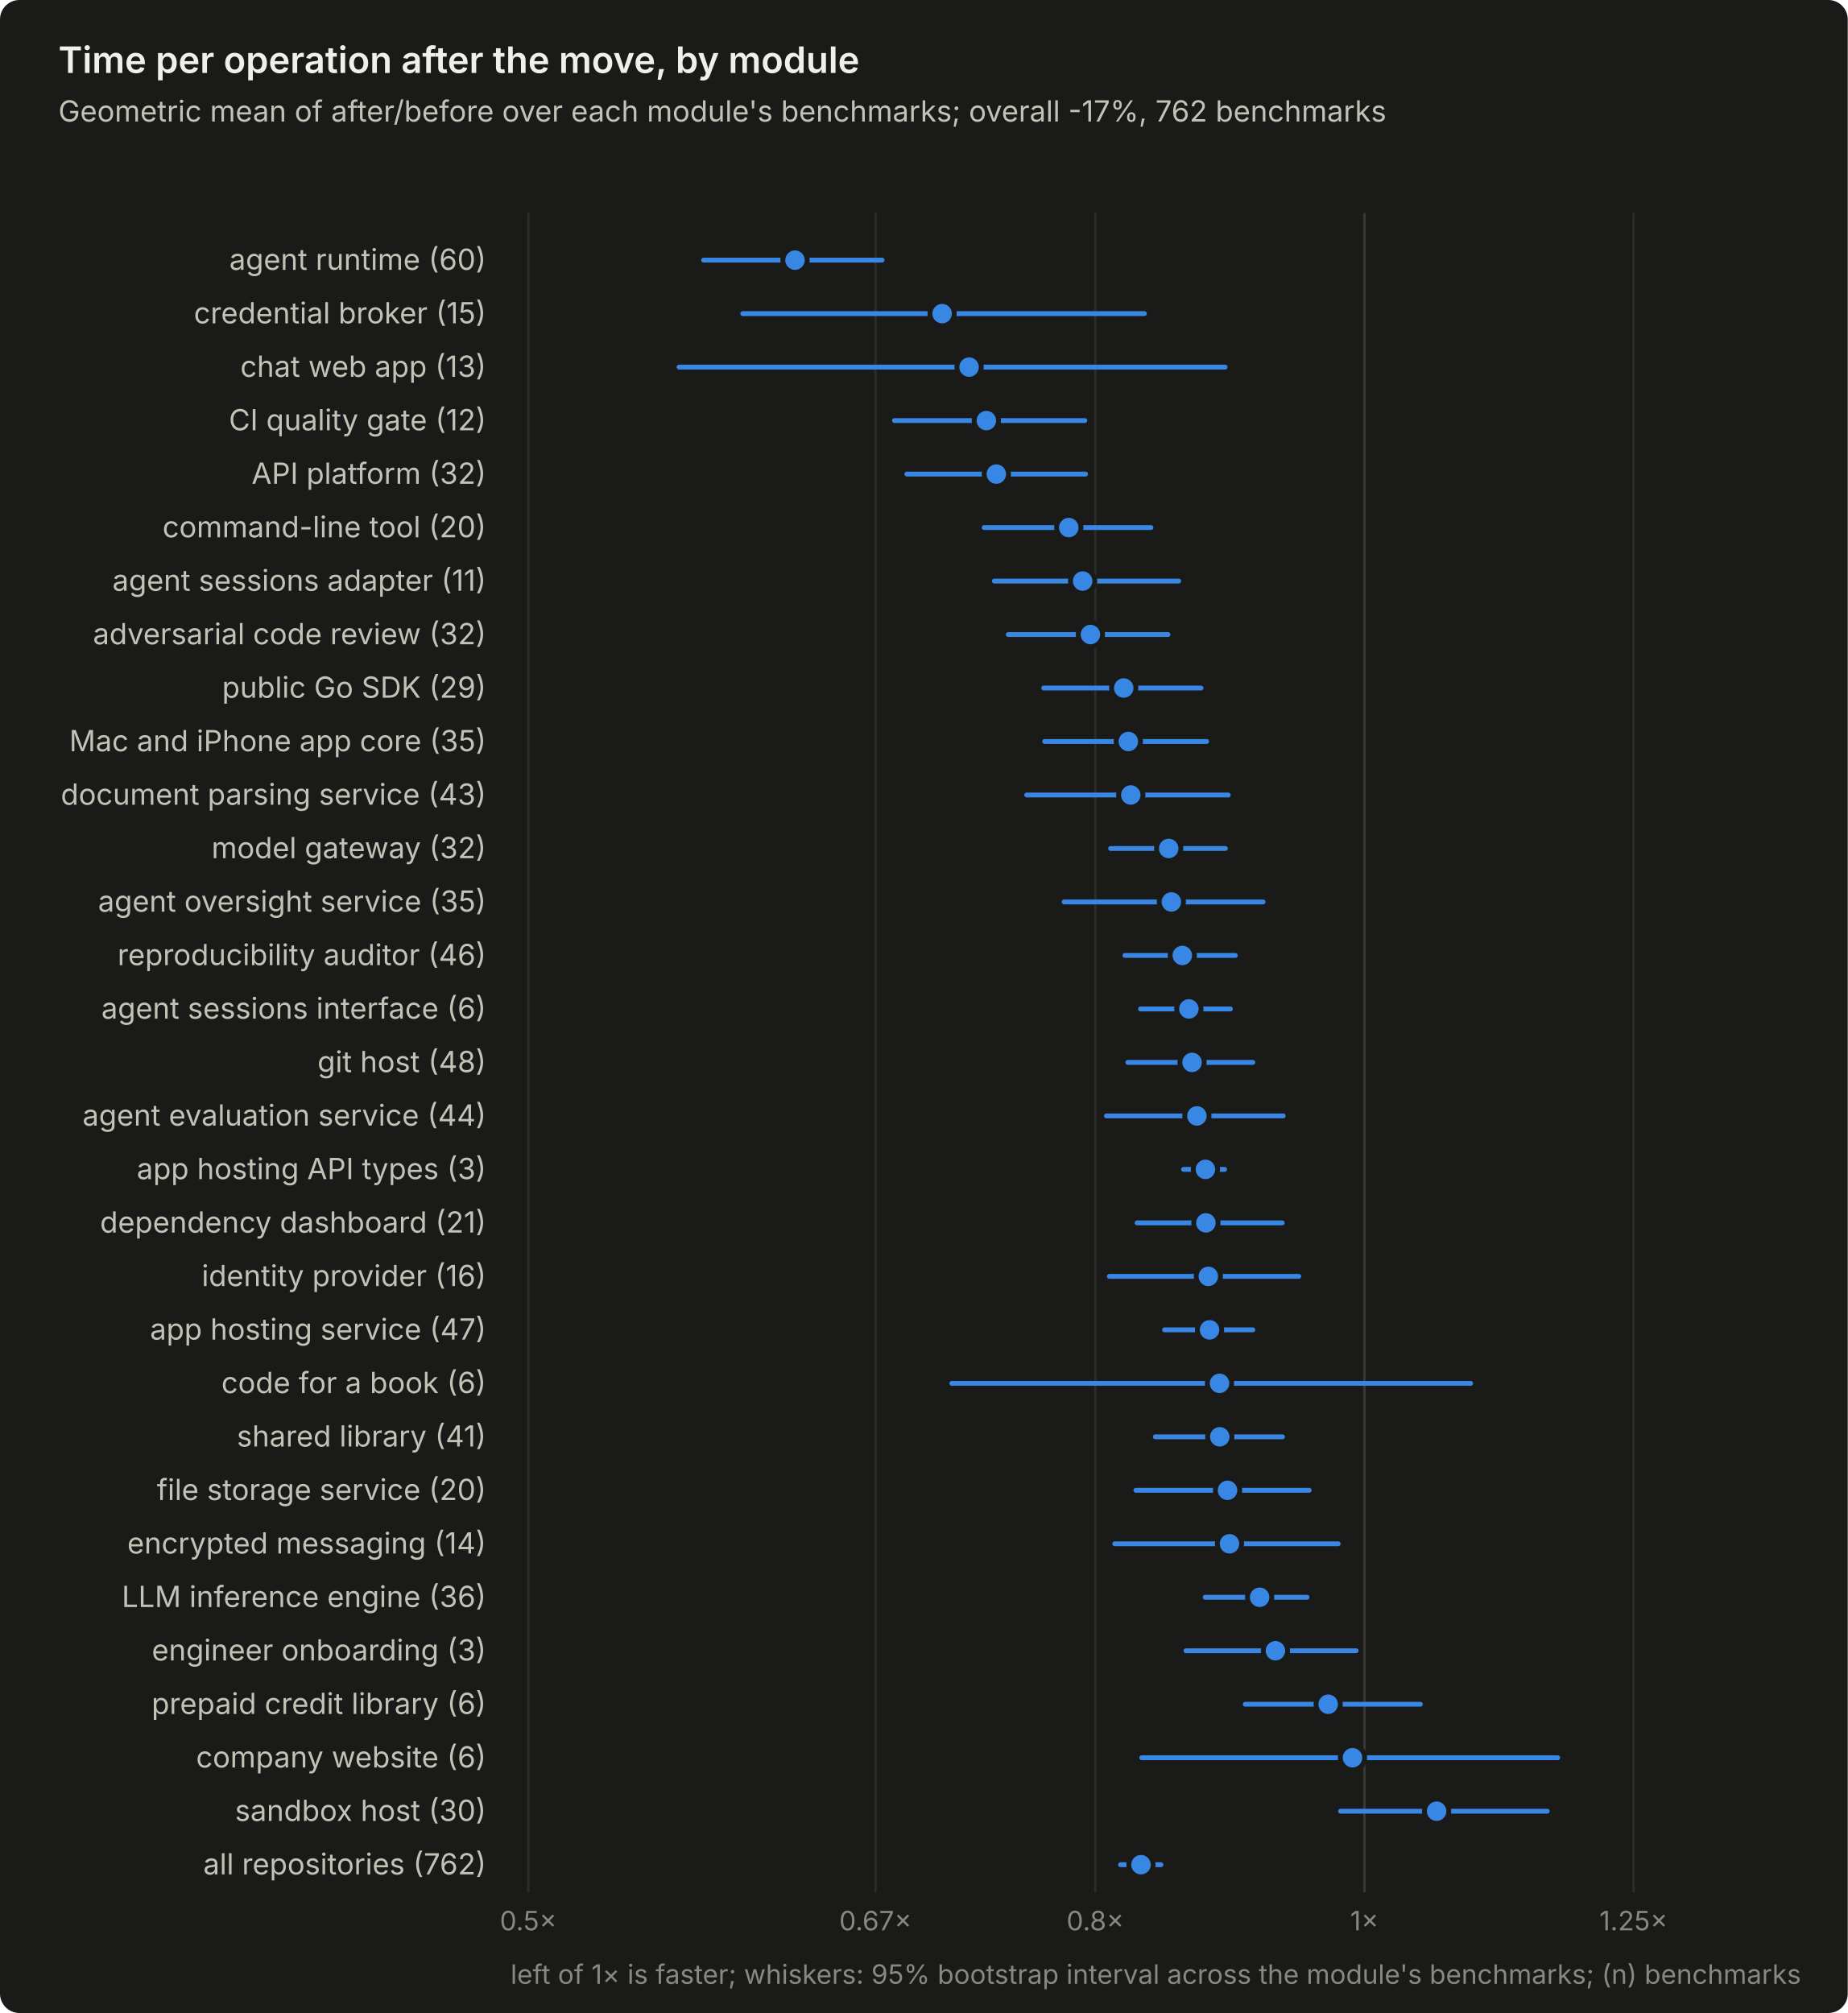
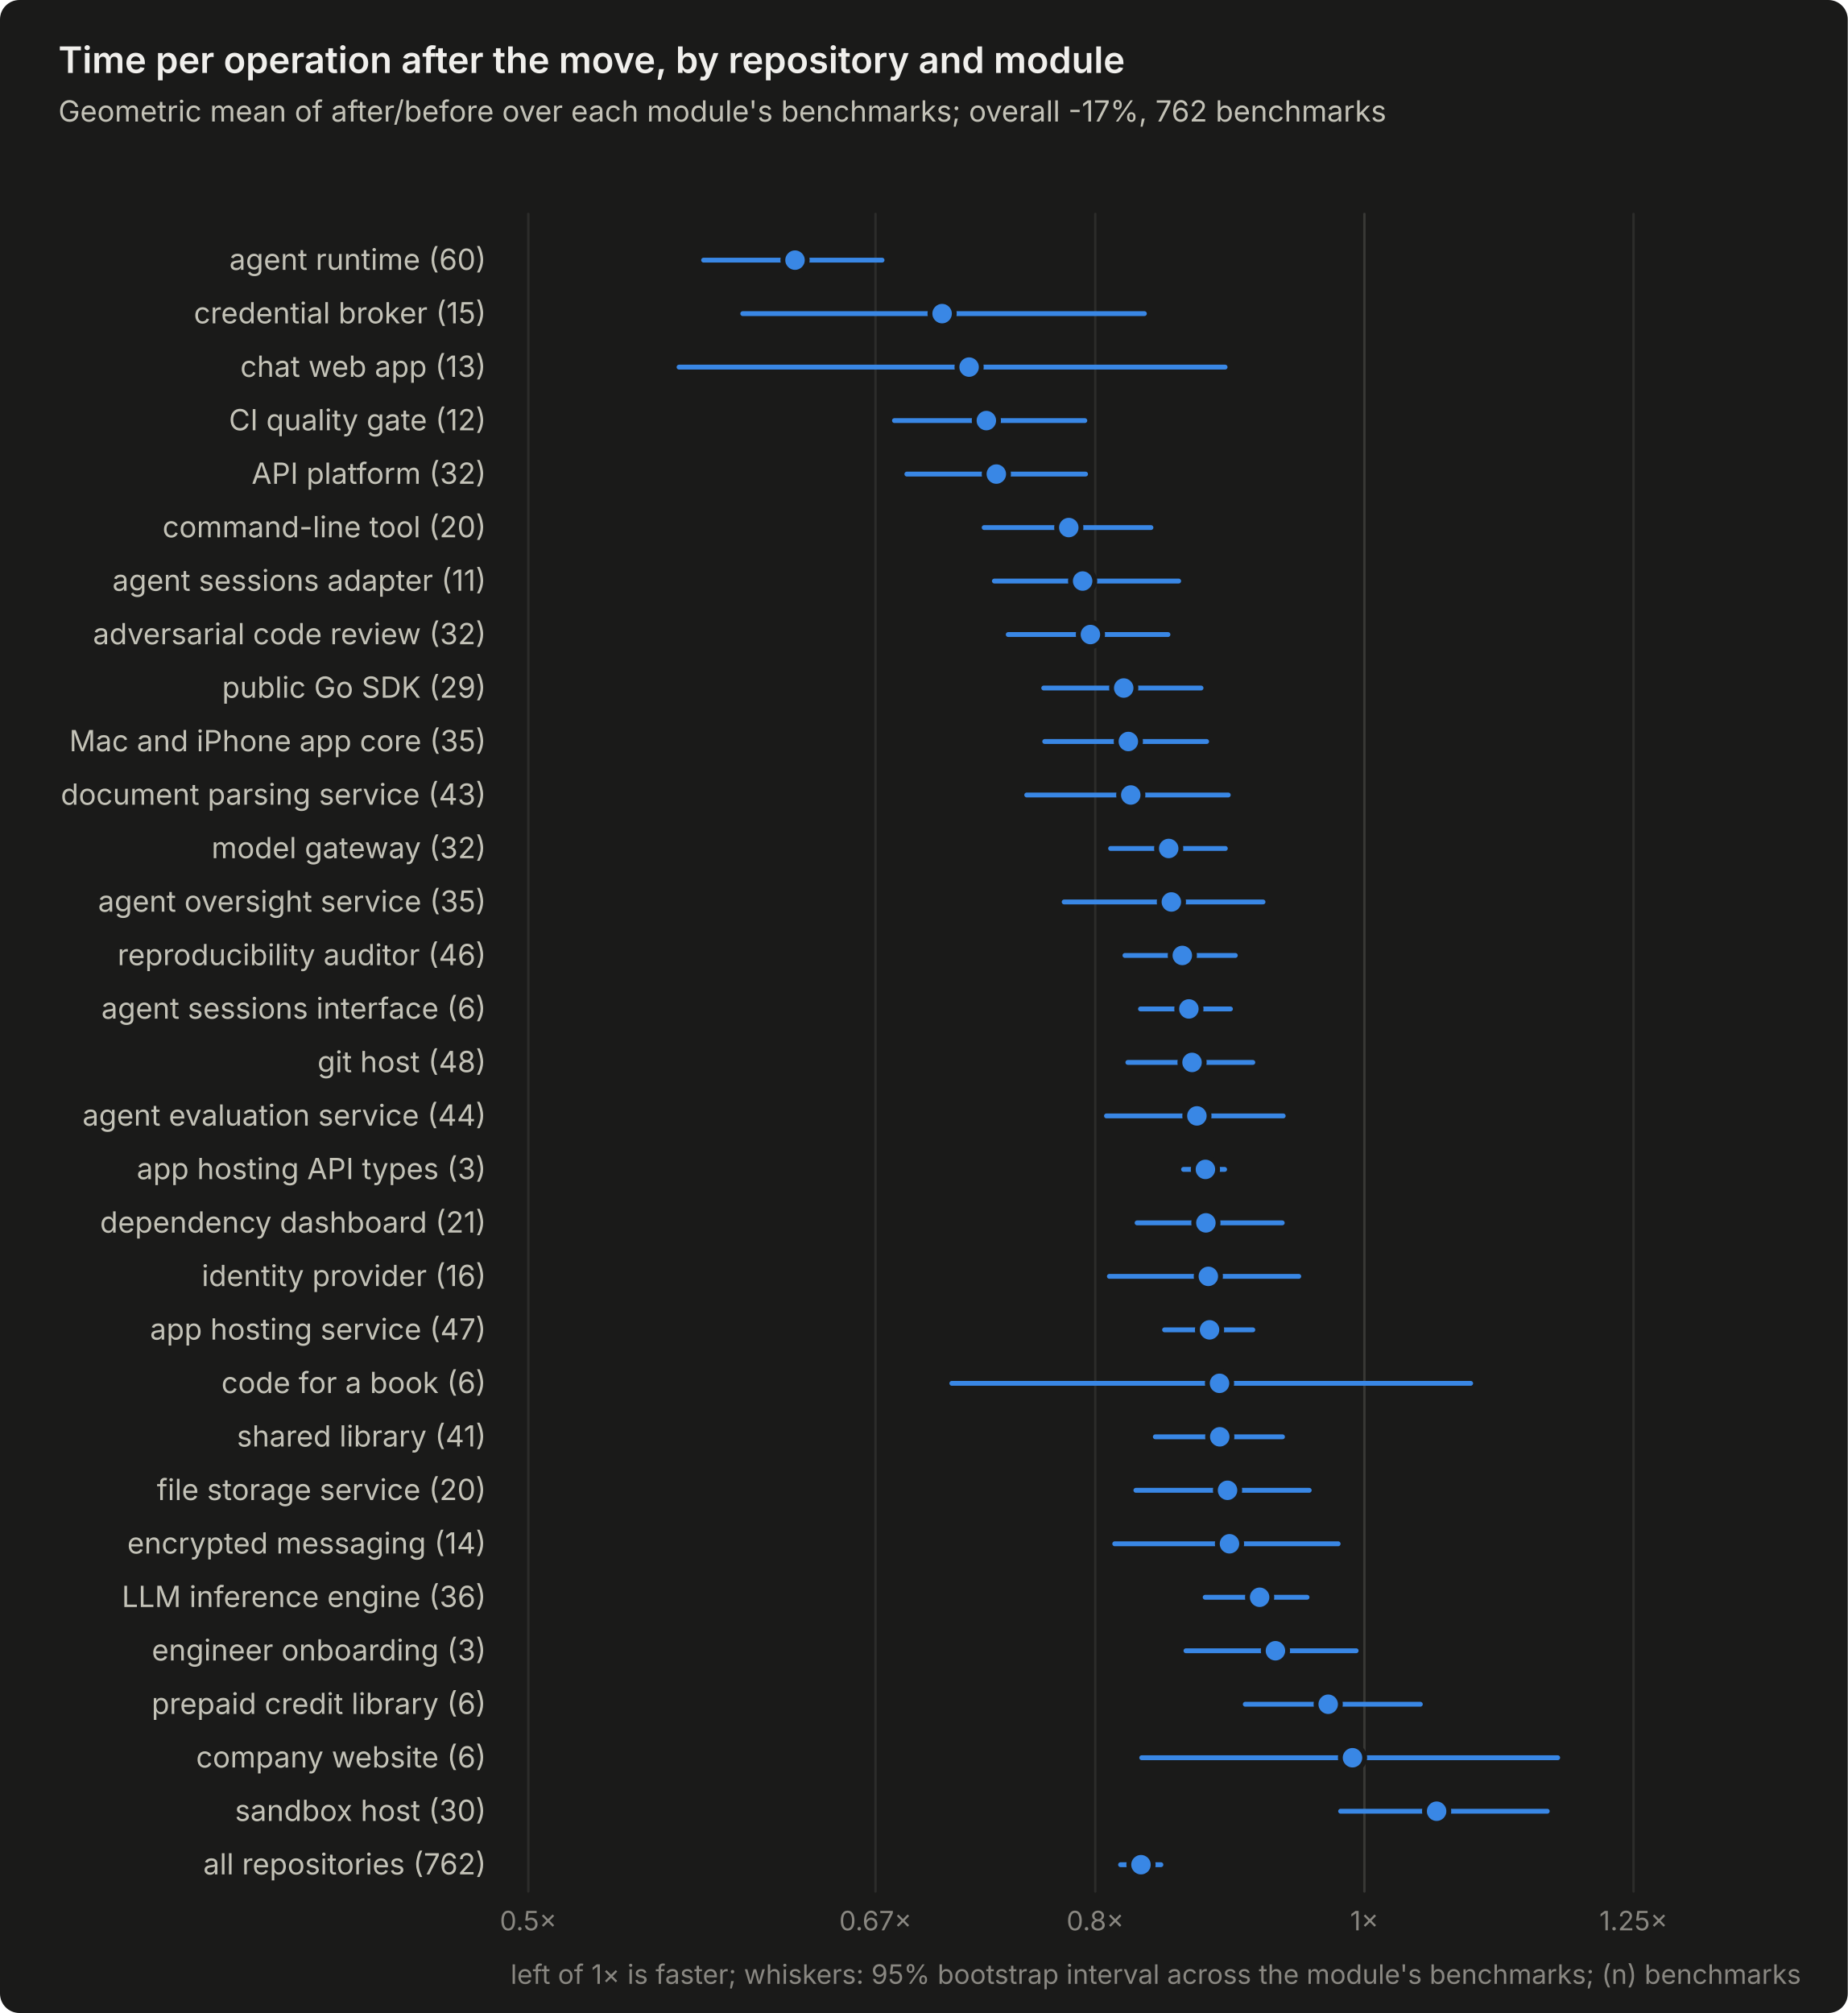
<svg xmlns="http://www.w3.org/2000/svg" viewBox="0 0 760 828" width="760" height="828" font-family="system-ui, -apple-system, &quot;Segoe UI&quot;, sans-serif" role="img">
  <rect width="760" height="828" rx="8" fill="#1a1a19" />
-   <text x="24.0" y="30.0" font-size="15" fill="#f0efec" text-anchor="start" font-weight="600">Time per operation after the move, by module</text>
+   <text x="24.0" y="30.0" font-size="15" fill="#f0efec" text-anchor="start" font-weight="600">Time per operation after the move, by repository and module</text>
  <text x="24.0" y="50.0" font-size="12" fill="#c3c2b7" text-anchor="start" font-weight="400">Geometric mean of after/before over each module's benchmarks; overall -17%, 762 benchmarks</text>
  <line x1="217.3" y1="88.0" x2="217.3" y2="778.0" stroke="#2c2c2a" stroke-width="1" stroke-linecap="round" />
  <text x="217.3" y="794.0" font-size="11" fill="#898781" text-anchor="middle" font-variant-numeric="tabular-nums">0.5×</text>
  <line x1="360.1" y1="88.0" x2="360.1" y2="778.0" stroke="#2c2c2a" stroke-width="1" stroke-linecap="round" />
  <text x="360.1" y="794.0" font-size="11" fill="#898781" text-anchor="middle" font-variant-numeric="tabular-nums">0.67×</text>
  <line x1="450.5" y1="88.0" x2="450.5" y2="778.0" stroke="#2c2c2a" stroke-width="1" stroke-linecap="round" />
  <text x="450.5" y="794.0" font-size="11" fill="#898781" text-anchor="middle" font-variant-numeric="tabular-nums">0.8×</text>
  <line x1="561.2" y1="88.0" x2="561.2" y2="778.0" stroke="#383835" stroke-width="1" stroke-linecap="round" />
  <text x="561.2" y="794.0" font-size="11" fill="#898781" text-anchor="middle" font-variant-numeric="tabular-nums">1×</text>
  <line x1="671.9" y1="88.0" x2="671.9" y2="778.0" stroke="#2c2c2a" stroke-width="1" stroke-linecap="round" />
  <text x="671.9" y="794.0" font-size="11" fill="#898781" text-anchor="middle" font-variant-numeric="tabular-nums">1.25×</text>
  <text x="200.0" y="111.0" font-size="12" fill="#c3c2b7" text-anchor="end" font-weight="400">agent runtime (60)</text>
  <line x1="289.4" y1="107.0" x2="362.8" y2="107.0" stroke="#3987e5" stroke-width="2" stroke-linecap="round" />
  <circle cx="327.0" cy="107.0" r="5" fill="#3987e5" stroke="#1a1a19" stroke-width="2" />
  <text x="200.0" y="133.0" font-size="12" fill="#c3c2b7" text-anchor="end" font-weight="400">credential broker (15)</text>
  <line x1="305.5" y1="129.0" x2="470.7" y2="129.0" stroke="#3987e5" stroke-width="2" stroke-linecap="round" />
  <circle cx="387.5" cy="129.0" r="5" fill="#3987e5" stroke="#1a1a19" stroke-width="2" />
  <text x="200.0" y="155.0" font-size="12" fill="#c3c2b7" text-anchor="end" font-weight="400">chat web app (13)</text>
  <line x1="279.3" y1="151.0" x2="503.9" y2="151.0" stroke="#3987e5" stroke-width="2" stroke-linecap="round" />
  <circle cx="398.6" cy="151.0" r="5" fill="#3987e5" stroke="#1a1a19" stroke-width="2" />
  <text x="200.0" y="177.0" font-size="12" fill="#c3c2b7" text-anchor="end" font-weight="400">CI quality gate (12)</text>
  <line x1="367.9" y1="173.0" x2="446.2" y2="173.0" stroke="#3987e5" stroke-width="2" stroke-linecap="round" />
  <circle cx="405.7" cy="173.0" r="5" fill="#3987e5" stroke="#1a1a19" stroke-width="2" />
  <text x="200.0" y="199.0" font-size="12" fill="#c3c2b7" text-anchor="end" font-weight="400">API platform (32)</text>
  <line x1="373.0" y1="195.0" x2="446.5" y2="195.0" stroke="#3987e5" stroke-width="2" stroke-linecap="round" />
  <circle cx="409.8" cy="195.0" r="5" fill="#3987e5" stroke="#1a1a19" stroke-width="2" />
  <text x="200.0" y="221.0" font-size="12" fill="#c3c2b7" text-anchor="end" font-weight="400">command-line tool (20)</text>
  <line x1="404.8" y1="217.0" x2="473.4" y2="217.0" stroke="#3987e5" stroke-width="2" stroke-linecap="round" />
  <circle cx="439.6" cy="217.0" r="5" fill="#3987e5" stroke="#1a1a19" stroke-width="2" />
  <text x="200.0" y="243.0" font-size="12" fill="#c3c2b7" text-anchor="end" font-weight="400">agent sessions adapter (11)</text>
  <line x1="409.0" y1="239.0" x2="484.8" y2="239.0" stroke="#3987e5" stroke-width="2" stroke-linecap="round" />
  <circle cx="445.3" cy="239.0" r="5" fill="#3987e5" stroke="#1a1a19" stroke-width="2" />
  <text x="200.0" y="265.0" font-size="12" fill="#c3c2b7" text-anchor="end" font-weight="400">adversarial code review (32)</text>
  <line x1="414.7" y1="261.0" x2="480.4" y2="261.0" stroke="#3987e5" stroke-width="2" stroke-linecap="round" />
  <circle cx="448.5" cy="261.0" r="5" fill="#3987e5" stroke="#1a1a19" stroke-width="2" />
  <text x="200.0" y="287.0" font-size="12" fill="#c3c2b7" text-anchor="end" font-weight="400">public Go SDK (29)</text>
  <line x1="429.3" y1="283.0" x2="494.0" y2="283.0" stroke="#3987e5" stroke-width="2" stroke-linecap="round" />
  <circle cx="462.2" cy="283.0" r="5" fill="#3987e5" stroke="#1a1a19" stroke-width="2" />
  <text x="200.0" y="309.0" font-size="12" fill="#c3c2b7" text-anchor="end" font-weight="400">Mac and iPhone app core (35)</text>
  <line x1="429.7" y1="305.0" x2="496.3" y2="305.0" stroke="#3987e5" stroke-width="2" stroke-linecap="round" />
  <circle cx="464.1" cy="305.0" r="5" fill="#3987e5" stroke="#1a1a19" stroke-width="2" />
  <text x="200.0" y="331.0" font-size="12" fill="#c3c2b7" text-anchor="end" font-weight="400">document parsing service (43)</text>
  <line x1="422.3" y1="327.0" x2="505.2" y2="327.0" stroke="#3987e5" stroke-width="2" stroke-linecap="round" />
  <circle cx="465.1" cy="327.0" r="5" fill="#3987e5" stroke="#1a1a19" stroke-width="2" />
  <text x="200.0" y="353.0" font-size="12" fill="#c3c2b7" text-anchor="end" font-weight="400">model gateway (32)</text>
  <line x1="456.8" y1="349.0" x2="504.0" y2="349.0" stroke="#3987e5" stroke-width="2" stroke-linecap="round" />
  <circle cx="480.7" cy="349.0" r="5" fill="#3987e5" stroke="#1a1a19" stroke-width="2" />
  <text x="200.0" y="375.0" font-size="12" fill="#c3c2b7" text-anchor="end" font-weight="400">agent oversight service (35)</text>
  <line x1="437.7" y1="371.0" x2="519.5" y2="371.0" stroke="#3987e5" stroke-width="2" stroke-linecap="round" />
  <circle cx="481.8" cy="371.0" r="5" fill="#3987e5" stroke="#1a1a19" stroke-width="2" />
  <text x="200.0" y="397.0" font-size="12" fill="#c3c2b7" text-anchor="end" font-weight="400">reproducibility auditor (46)</text>
  <line x1="462.7" y1="393.0" x2="508.1" y2="393.0" stroke="#3987e5" stroke-width="2" stroke-linecap="round" />
  <circle cx="486.3" cy="393.0" r="5" fill="#3987e5" stroke="#1a1a19" stroke-width="2" />
  <text x="200.0" y="419.0" font-size="12" fill="#c3c2b7" text-anchor="end" font-weight="400">agent sessions interface (6)</text>
  <line x1="469.1" y1="415.0" x2="506.1" y2="415.0" stroke="#3987e5" stroke-width="2" stroke-linecap="round" />
  <circle cx="489.0" cy="415.0" r="5" fill="#3987e5" stroke="#1a1a19" stroke-width="2" />
  <text x="200.0" y="441.0" font-size="12" fill="#c3c2b7" text-anchor="end" font-weight="400">git host (48)</text>
  <line x1="463.9" y1="437.0" x2="515.3" y2="437.0" stroke="#3987e5" stroke-width="2" stroke-linecap="round" />
  <circle cx="490.3" cy="437.0" r="5" fill="#3987e5" stroke="#1a1a19" stroke-width="2" />
  <text x="200.0" y="463.0" font-size="12" fill="#c3c2b7" text-anchor="end" font-weight="400">agent evaluation service (44)</text>
  <line x1="455.1" y1="459.0" x2="527.8" y2="459.0" stroke="#3987e5" stroke-width="2" stroke-linecap="round" />
  <circle cx="492.3" cy="459.0" r="5" fill="#3987e5" stroke="#1a1a19" stroke-width="2" />
  <text x="200.0" y="485.0" font-size="12" fill="#c3c2b7" text-anchor="end" font-weight="400">app hosting API types (3)</text>
  <line x1="486.8" y1="481.0" x2="503.7" y2="481.0" stroke="#3987e5" stroke-width="2" stroke-linecap="round" />
  <circle cx="495.8" cy="481.0" r="5" fill="#3987e5" stroke="#1a1a19" stroke-width="2" />
  <text x="200.0" y="507.0" font-size="12" fill="#c3c2b7" text-anchor="end" font-weight="400">dependency dashboard (21)</text>
  <line x1="467.7" y1="503.0" x2="527.4" y2="503.0" stroke="#3987e5" stroke-width="2" stroke-linecap="round" />
  <circle cx="496.0" cy="503.0" r="5" fill="#3987e5" stroke="#1a1a19" stroke-width="2" />
  <text x="200.0" y="529.0" font-size="12" fill="#c3c2b7" text-anchor="end" font-weight="400">identity provider (16)</text>
  <line x1="456.3" y1="525.0" x2="534.2" y2="525.0" stroke="#3987e5" stroke-width="2" stroke-linecap="round" />
  <circle cx="497.0" cy="525.0" r="5" fill="#3987e5" stroke="#1a1a19" stroke-width="2" />
  <text x="200.0" y="551.0" font-size="12" fill="#c3c2b7" text-anchor="end" font-weight="400">app hosting service (47)</text>
  <line x1="479.0" y1="547.0" x2="515.3" y2="547.0" stroke="#3987e5" stroke-width="2" stroke-linecap="round" />
  <circle cx="497.5" cy="547.0" r="5" fill="#3987e5" stroke="#1a1a19" stroke-width="2" />
  <text x="200.0" y="573.0" font-size="12" fill="#c3c2b7" text-anchor="end" font-weight="400">code for a book (6)</text>
  <line x1="391.5" y1="569.0" x2="604.9" y2="569.0" stroke="#3987e5" stroke-width="2" stroke-linecap="round" />
  <circle cx="501.6" cy="569.0" r="5" fill="#3987e5" stroke="#1a1a19" stroke-width="2" />
  <text x="200.0" y="595.0" font-size="12" fill="#c3c2b7" text-anchor="end" font-weight="400">shared library (41)</text>
  <line x1="475.2" y1="591.0" x2="527.5" y2="591.0" stroke="#3987e5" stroke-width="2" stroke-linecap="round" />
  <circle cx="501.7" cy="591.0" r="5" fill="#3987e5" stroke="#1a1a19" stroke-width="2" />
  <text x="200.0" y="617.0" font-size="12" fill="#c3c2b7" text-anchor="end" font-weight="400">file storage service (20)</text>
  <line x1="467.2" y1="613.0" x2="538.5" y2="613.0" stroke="#3987e5" stroke-width="2" stroke-linecap="round" />
  <circle cx="504.9" cy="613.0" r="5" fill="#3987e5" stroke="#1a1a19" stroke-width="2" />
  <text x="200.0" y="639.0" font-size="12" fill="#c3c2b7" text-anchor="end" font-weight="400">encrypted messaging (14)</text>
  <line x1="458.5" y1="635.0" x2="550.4" y2="635.0" stroke="#3987e5" stroke-width="2" stroke-linecap="round" />
  <circle cx="505.7" cy="635.0" r="5" fill="#3987e5" stroke="#1a1a19" stroke-width="2" />
  <text x="200.0" y="661.0" font-size="12" fill="#c3c2b7" text-anchor="end" font-weight="400">LLM inference engine (36)</text>
  <line x1="495.7" y1="657.0" x2="537.6" y2="657.0" stroke="#3987e5" stroke-width="2" stroke-linecap="round" />
  <circle cx="518.1" cy="657.0" r="5" fill="#3987e5" stroke="#1a1a19" stroke-width="2" />
  <text x="200.0" y="683.0" font-size="12" fill="#c3c2b7" text-anchor="end" font-weight="400">engineer onboarding (3)</text>
  <line x1="487.8" y1="679.0" x2="557.8" y2="679.0" stroke="#3987e5" stroke-width="2" stroke-linecap="round" />
  <circle cx="524.6" cy="679.0" r="5" fill="#3987e5" stroke="#1a1a19" stroke-width="2" />
  <text x="200.0" y="705.0" font-size="12" fill="#c3c2b7" text-anchor="end" font-weight="400">prepaid credit library (6)</text>
  <line x1="512.2" y1="701.0" x2="584.2" y2="701.0" stroke="#3987e5" stroke-width="2" stroke-linecap="round" />
  <circle cx="546.3" cy="701.0" r="5" fill="#3987e5" stroke="#1a1a19" stroke-width="2" />
  <text x="200.0" y="727.0" font-size="12" fill="#c3c2b7" text-anchor="end" font-weight="400">company website (6)</text>
  <line x1="469.6" y1="723.0" x2="640.7" y2="723.0" stroke="#3987e5" stroke-width="2" stroke-linecap="round" />
  <circle cx="556.3" cy="723.0" r="5" fill="#3987e5" stroke="#1a1a19" stroke-width="2" />
  <text x="200.0" y="749.0" font-size="12" fill="#c3c2b7" text-anchor="end" font-weight="400">sandbox host (30)</text>
  <line x1="551.4" y1="745.0" x2="636.4" y2="745.0" stroke="#3987e5" stroke-width="2" stroke-linecap="round" />
  <circle cx="590.9" cy="745.0" r="5" fill="#3987e5" stroke="#1a1a19" stroke-width="2" />
  <text x="200.0" y="771.0" font-size="12" fill="#c3c2b7" text-anchor="end" font-weight="400">all repositories (762)</text>
  <line x1="460.9" y1="767.0" x2="477.5" y2="767.0" stroke="#3987e5" stroke-width="2" stroke-linecap="round" />
  <circle cx="469.3" cy="767.0" r="5" fill="#3987e5" stroke="#1a1a19" stroke-width="2" />
  <text x="210.0" y="816.0" font-size="11" fill="#898781" text-anchor="start" font-weight="400">left of 1× is faster; whiskers: 95% bootstrap interval across the module's benchmarks; (n) benchmarks</text>
</svg>
